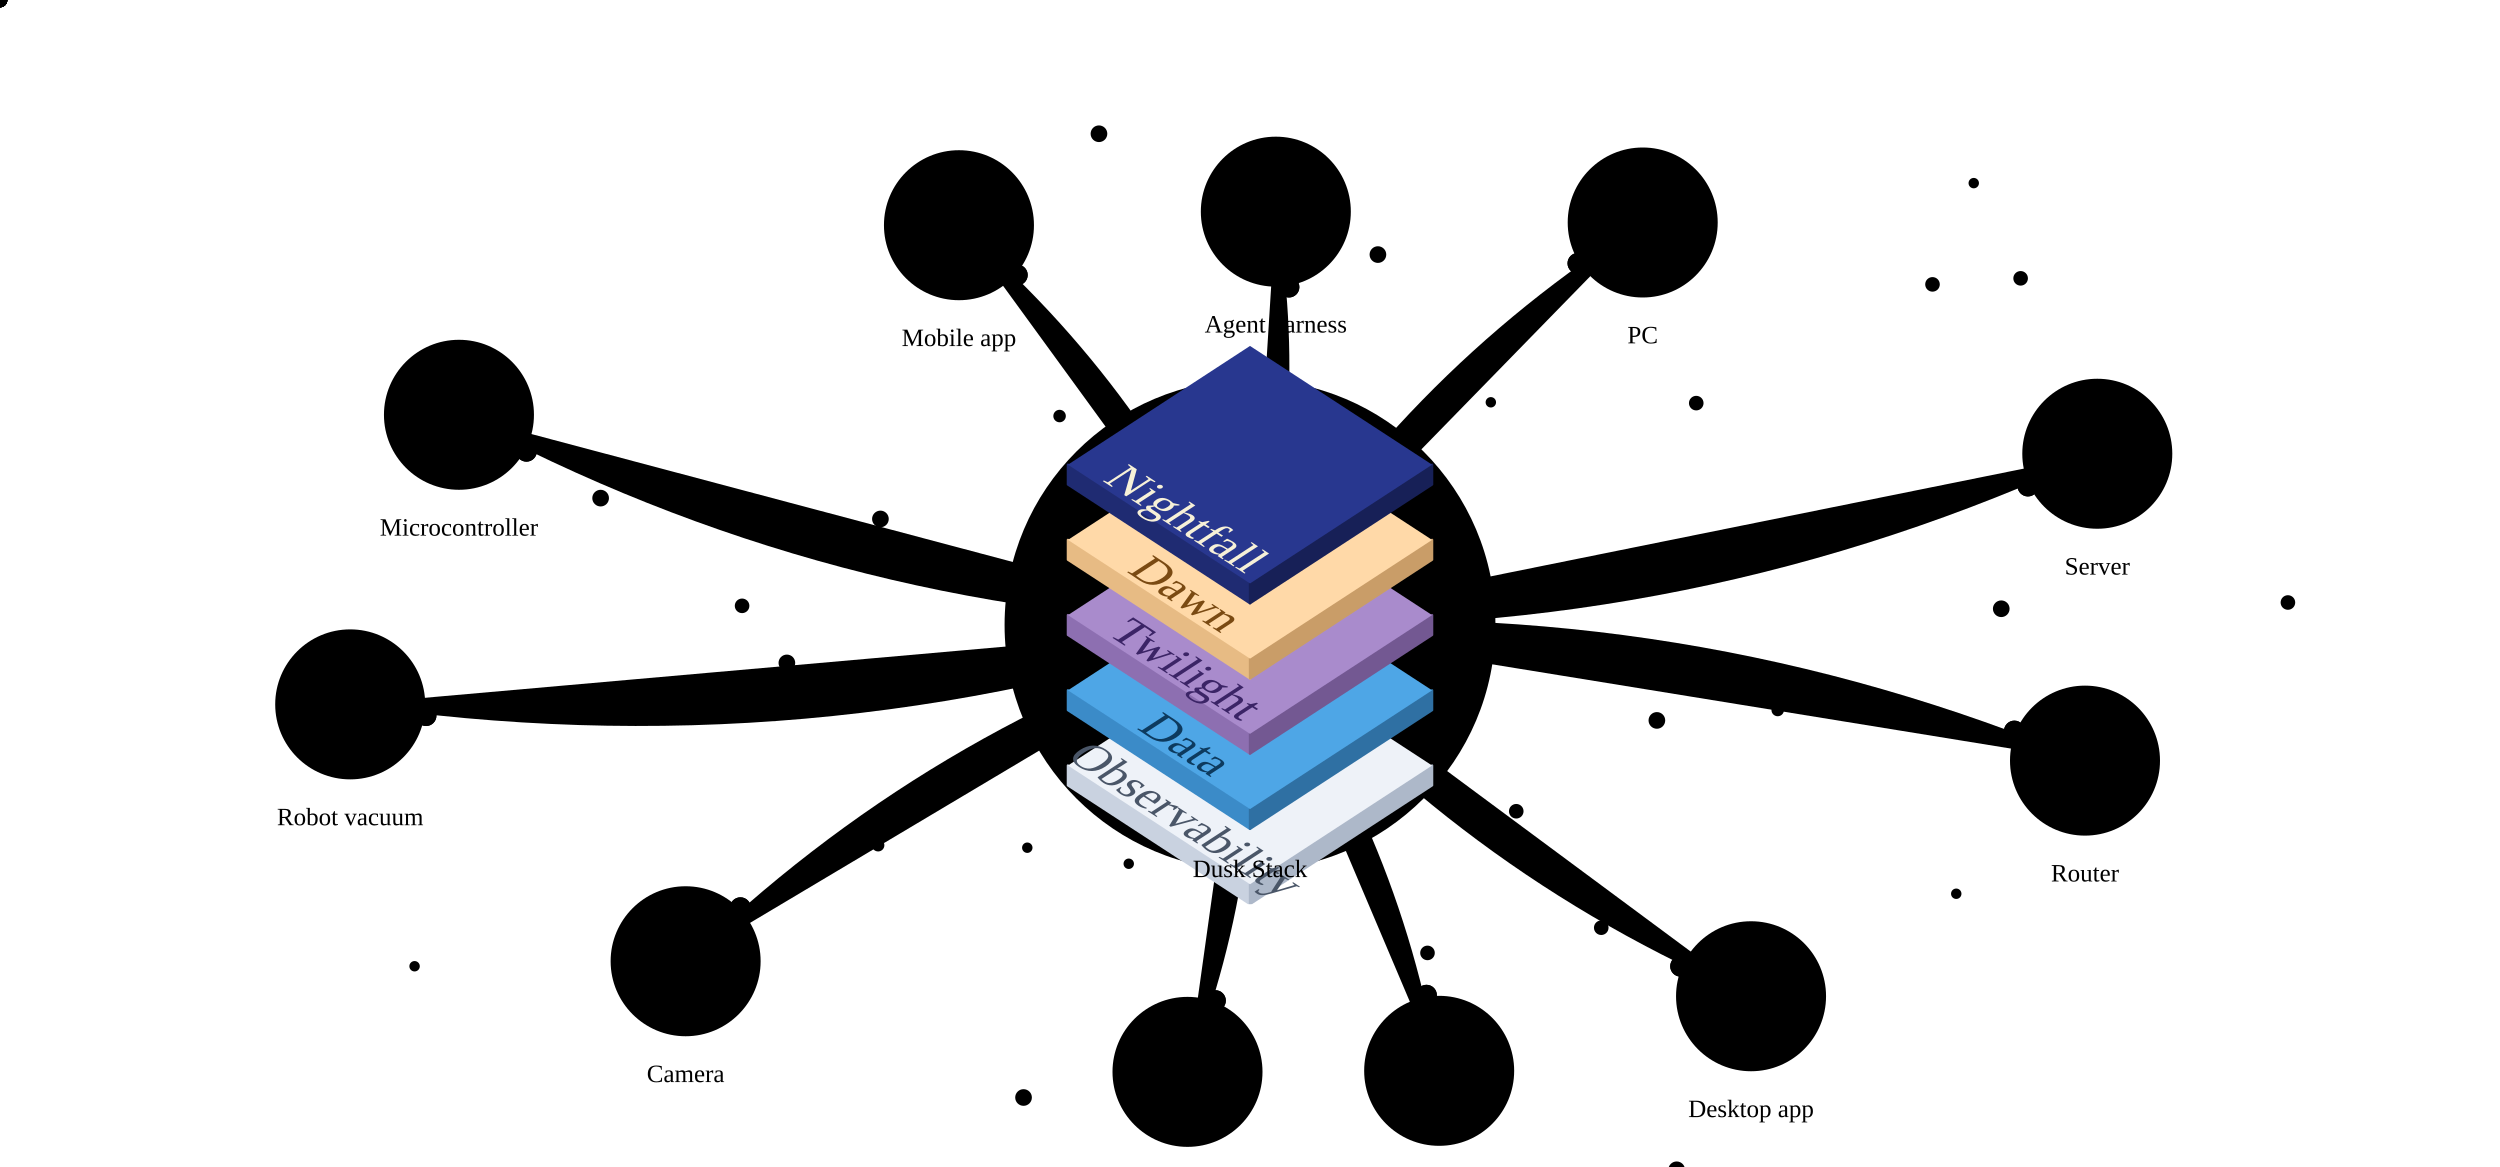
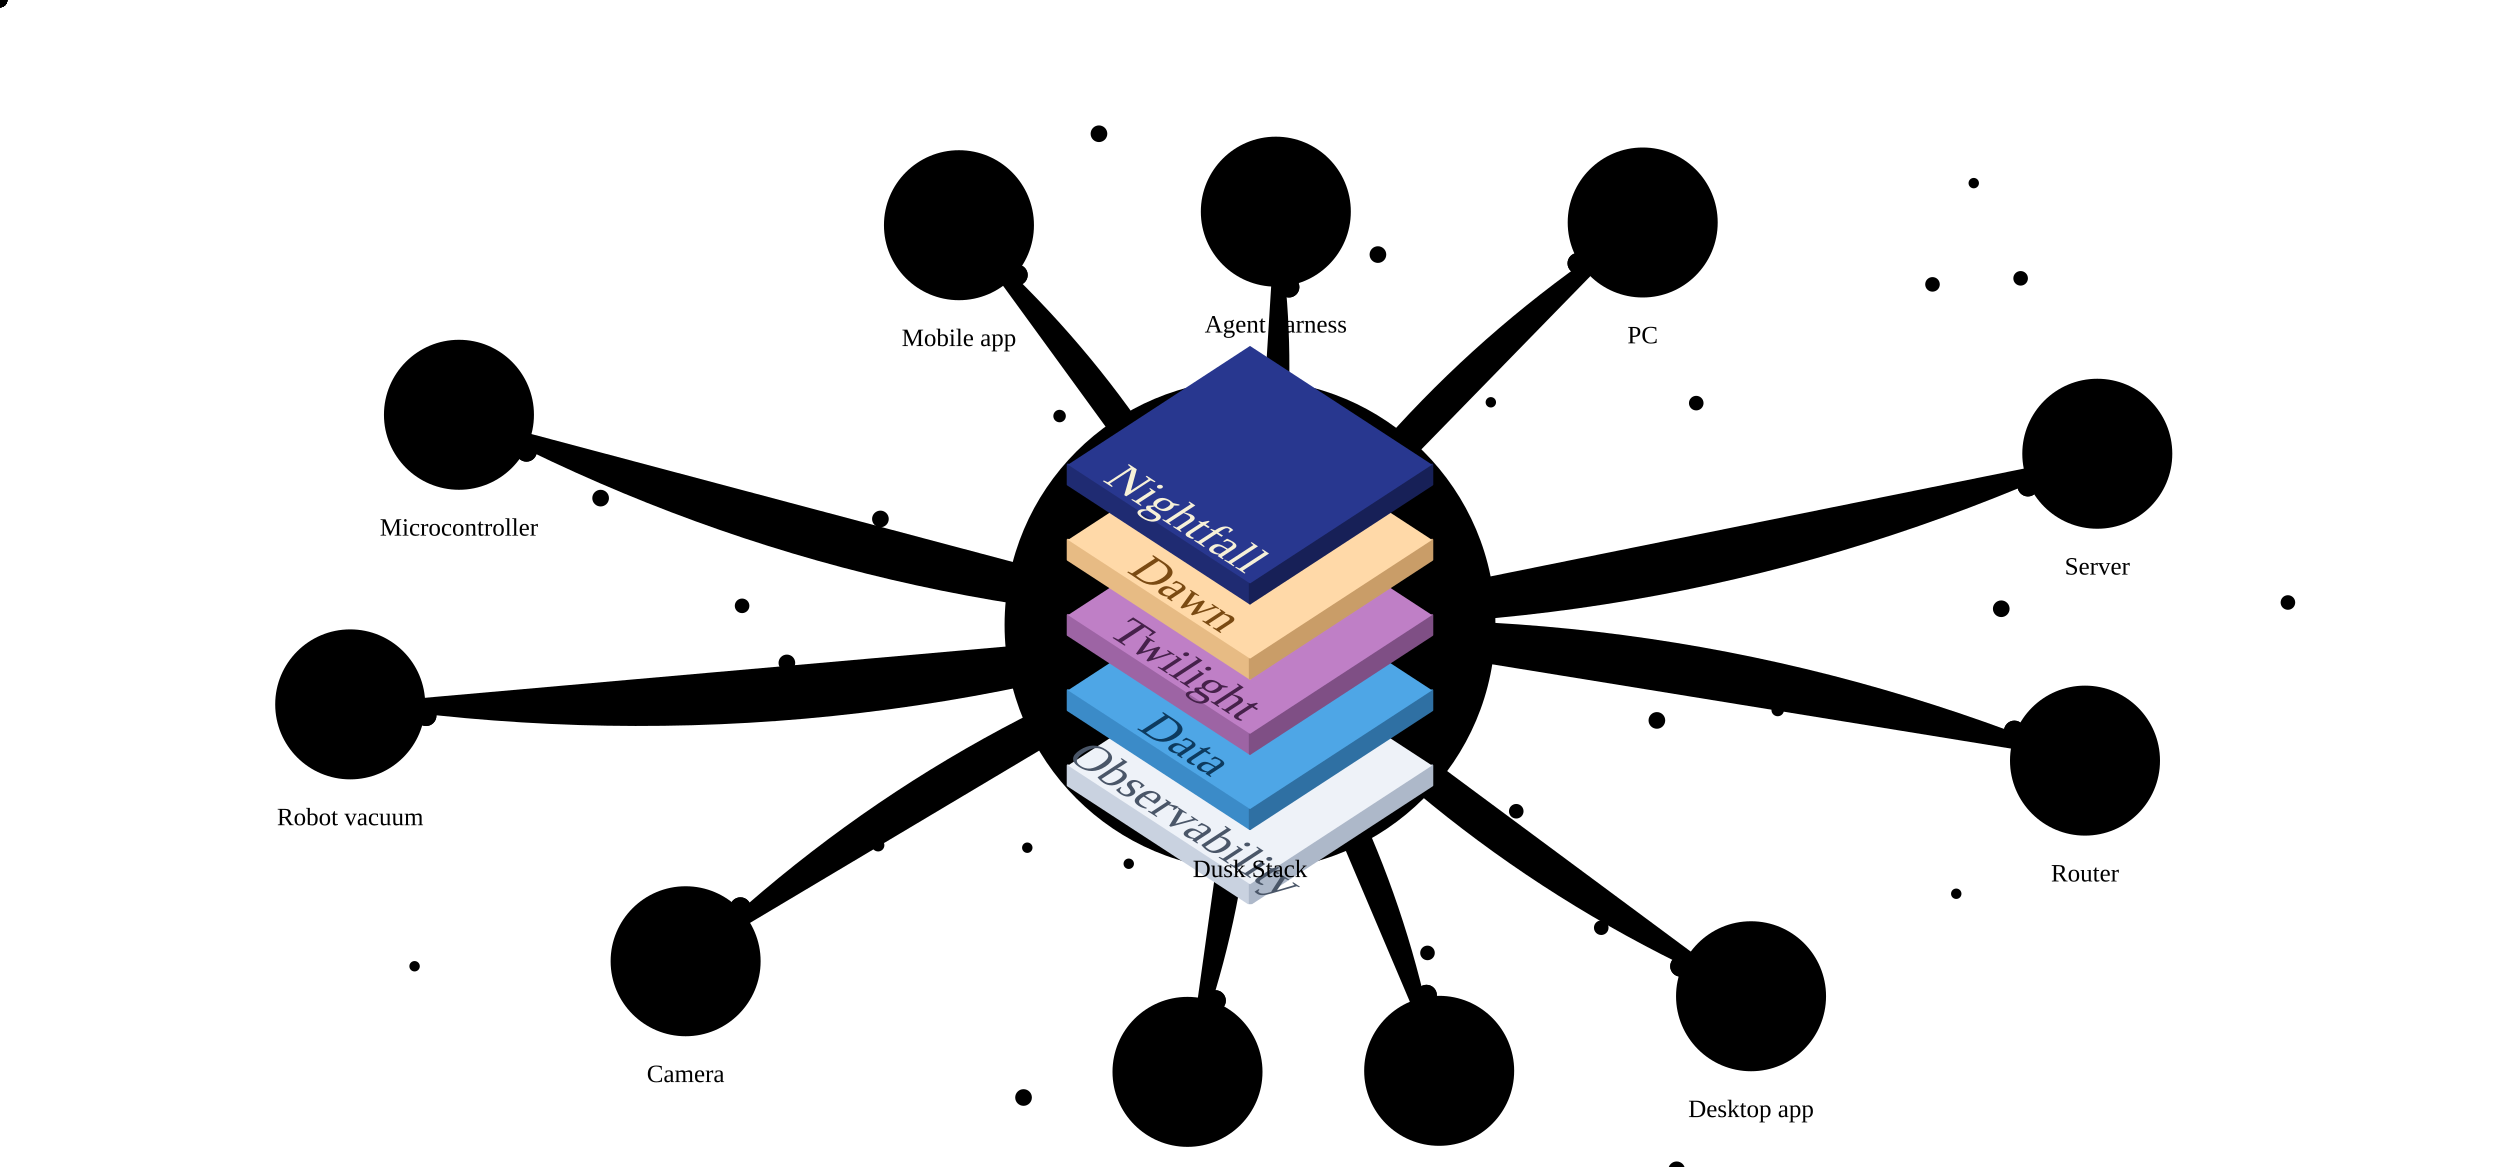
<svg xmlns="http://www.w3.org/2000/svg" class="dusk-fleet__network" viewBox="0 0 1200 560" role="img" aria-labelledby="dusk-fleet-title">
  <defs>
    <symbol id="dusk-glyph-microcontroller" viewBox="-24 -24 48 48">
      <rect x="-13" y="-13" width="26" height="26" rx="3" />
      <rect x="-6" y="-6" width="12" height="12" rx="1.5" />
      <path d="M-8 -13v-5M0 -13v-5M8 -13v-5M-8 13v5M0 13v5M8 13v5M-13 -8h-5M-13 0h-5M-13 8h-5M13 -8h5M13 0h5M13 8h5" />
    </symbol>
    <symbol id="dusk-glyph-phone" viewBox="-24 -24 48 48">
      <rect x="-10" y="-18" width="20" height="36" rx="4" />
      <path d="M-3 13h6" />
    </symbol>
    <symbol id="dusk-glyph-laptop" viewBox="-24 -24 48 48">
      <rect x="-15" y="-13" width="30" height="20" rx="2" />
      <path d="M-21 11h42l-3 5h-36z" />
    </symbol>
    <symbol id="dusk-glyph-server" viewBox="-24 -24 48 48">
      <rect x="-16" y="-17" width="32" height="10" rx="2" />
      <rect x="-16" y="-5" width="32" height="10" rx="2" />
      <rect x="-16" y="7" width="32" height="10" rx="2" />
      <path d="M-10 -12h4M-10 0h4M-10 12h4" />
    </symbol>
    <symbol id="dusk-glyph-router" viewBox="-24 -24 48 48">
      <rect x="-18" y="1" width="36" height="12" rx="3" />
      <path d="M-10 1l-5-14M10 1l5-14M-11 7h2M-5 7h2M1 7h2" />
    </symbol>
    <symbol id="dusk-glyph-desktop" viewBox="-24 -24 48 48">
      <rect x="-18" y="-16" width="36" height="24" rx="2" />
      <path d="M0 8v6M-8 16h16" />
    </symbol>
    <symbol id="dusk-glyph-camera" viewBox="-24 -24 48 48">
      <rect x="-17" y="-11" width="26" height="16" rx="3" />
      <path d="M9 -6l9-4v14l-9-4" />
      <path d="M-10 5l-3 10h10" />
    </symbol>
    <symbol id="dusk-glyph-robot-vacuum" viewBox="-24 -24 48 48">
      <circle r="17" />
      <circle r="5" />
      <path d="M-12 -8a14 14 0 0 1 24 0" />
    </symbol>
    <symbol id="dusk-glyph-car" viewBox="-24 -24 48 48">
      <path d="M-19 6v-6l5-9h22l7 9h4v6z" />
      <circle cx="-10" cy="8" r="4" />
      <circle cx="11" cy="8" r="4" />
    </symbol>
    <symbol id="dusk-glyph-agent-harness" viewBox="-24 -24 48 48">
      <rect x="-15" y="-9" width="30" height="24" rx="5" />
      <circle cx="-6" cy="2" r="2.2" />
      <circle cx="6" cy="2" r="2.2" />
      <path d="M-5 9h10M0 -9v-6" />
      <circle cy="-17" r="2" />
    </symbol>
    <symbol id="dusk-glyph-game" viewBox="-24 -24 48 48">
      <rect x="-19" y="-9" width="38" height="18" rx="9" />
      <path d="M-12 0h8M-8 -4v8" />
      <circle cx="9" cy="-2.5" r="1.8" />
      <circle cx="14" cy="2.5" r="1.8" />
    </symbol>
    <symbol id="dusk-glyph-stack" viewBox="-50 -70.5 100 141">
      <polygon fill="#c9d2e0" stroke="#c9d2e0" stroke-width="0.6" stroke-linejoin="round" points="-46,35.5 0,65.5 0,70.5 -46,40.5" />
      <polygon fill="#adb8c9" stroke="#adb8c9" stroke-width="0.6" stroke-linejoin="round" points="0,65.5 46,35.5 46,40.5 0,70.5" />
      <polygon fill="#eef2f8" points="0,5.5 46,35.5 0,65.5 -46,35.5" />
      <text class="dusk-fleet__hub-print" fill="#4a5668" text-anchor="middle" transform="matrix(0.837611 0.546268 -0.837611 0.546268 -19.32 51.3)">
        Observability
      </text>
      <polygon fill="#3b8bc8" stroke="#3b8bc8" stroke-width="0.6" stroke-linejoin="round" points="-46,16.5 0,46.5 0,51.5 -46,21.5" />
      <polygon fill="#2f70a3" stroke="#2f70a3" stroke-width="0.6" stroke-linejoin="round" points="0,46.5 46,16.5 46,21.5 0,51.5" />
      <polygon fill="#4ea6e6" points="0,-13.5 46,16.5 0,46.5 -46,16.5" />
      <text class="dusk-fleet__hub-print" fill="#0d3a5e" text-anchor="middle" transform="matrix(0.837611 0.546268 -0.837611 0.546268 -19.32 32.3)">
        Data
      </text>
-       <polygon fill="#8d6fb1" stroke="#8d6fb1" stroke-width="0.6" stroke-linejoin="round" points="-46,-2.5 0,27.5 0,32.5 -46,2.5" />
-       <polygon fill="#735892" stroke="#735892" stroke-width="0.6" stroke-linejoin="round" points="0,27.5 46,-2.5 46,2.5 0,32.5" />
-       <polygon fill="#a98bcc" points="0,-32.5 46,-2.5 0,27.5 -46,-2.5" />
-       <text class="dusk-fleet__hub-print" fill="#3b2466" text-anchor="middle" transform="matrix(0.837611 0.546268 -0.837611 0.546268 -19.32 13.3)">
+       <polygon fill="#9d64a4" stroke="#9d64a4" stroke-width="0.6" stroke-linejoin="round" points="-46,-2.5 0,27.5 0,32.5 -46,2.5" />
+       <polygon fill="#7f4f85" stroke="#7f4f85" stroke-width="0.6" stroke-linejoin="round" points="0,27.5 46,-2.5 46,2.5 0,32.5" />
+       <polygon fill="#bf7fc6" points="0,-32.5 46,-2.5 0,27.5 -46,-2.5" />
+       <text class="dusk-fleet__hub-print" fill="#45214a" text-anchor="middle" transform="matrix(0.837611 0.546268 -0.837611 0.546268 -19.32 13.3)">
        Twilight
      </text>
      <polygon fill="#e7bb84" stroke="#e7bb84" stroke-width="0.6" stroke-linejoin="round" points="-46,-21.5 0,8.5 0,13.5 -46,-16.5" />
      <polygon fill="#c99d68" stroke="#c99d68" stroke-width="0.6" stroke-linejoin="round" points="0,8.5 46,-21.5 46,-16.5 0,13.5" />
      <polygon fill="#ffd9a8" points="0,-51.5 46,-21.5 0,8.5 -46,-21.5" />
      <text class="dusk-fleet__hub-print" fill="#7a4a12" text-anchor="middle" transform="matrix(0.837611 0.546268 -0.837611 0.546268 -19.32 -5.7)">
        Dawn
      </text>
      <polygon fill="#1f2b72" stroke="#1f2b72" stroke-width="0.6" stroke-linejoin="round" points="-46,-40.5 0,-10.5 0,-5.5 -46,-35.5" />
      <polygon fill="#172057" stroke="#172057" stroke-width="0.6" stroke-linejoin="round" points="0,-10.5 46,-40.5 46,-35.5 0,-5.5" />
      <polygon fill="#28378f" points="0,-70.5 46,-40.5 0,-10.5 -46,-40.5" />
      <text class="dusk-fleet__hub-print" fill="#f7f1d8" text-anchor="middle" transform="matrix(0.837611 0.546268 -0.837611 0.546268 -19.32 -24.7)">
        Nightfall
      </text>
    </symbol>
  </defs>
  <circle class="dusk-fleet__hub-glow" cx="600" cy="300" r="117.8" />
  <g class="dusk-fleet__tiny">
    <path class="dusk-fleet__link dusk-fleet__link--faint" id="dusk-tiny-0" d="M600 300L493.1 406.9" />
    <path class="dusk-fleet__link dusk-fleet__link--faint" id="dusk-tiny-1" d="M600 300L465.1 375.9" />
    <path class="dusk-fleet__link dusk-fleet__link--faint" id="dusk-tiny-2" d="M600 300L795.3 345.8" />
    <path class="dusk-fleet__link dusk-fleet__link--faint" id="dusk-tiny-3" d="M600 300L422.6 249.1" />
    <path class="dusk-fleet__link dusk-fleet__link--faint" id="dusk-tiny-4" d="M600 300L853.3 340.8" />
    <path class="dusk-fleet__link dusk-fleet__link--faint" id="dusk-tiny-5" d="M600 300L541.8 414.6" />
    <path class="dusk-fleet__link dusk-fleet__link--faint" id="dusk-tiny-6" d="M600 300L508.6 199.7" />
    <path class="dusk-fleet__link dusk-fleet__link--faint" id="dusk-tiny-7" d="M600 300L628.4 591.7" />
    <path class="dusk-fleet__link dusk-fleet__link--faint" id="dusk-tiny-8" d="M600 300L661.4 122.2" />
    <path class="dusk-fleet__link dusk-fleet__link--faint" id="dusk-tiny-9" d="M600 300L421.5 405.7" />
    <path class="dusk-fleet__link dusk-fleet__link--faint" id="dusk-tiny-10" d="M600 300L927.6 136.5" />
    <path class="dusk-fleet__link dusk-fleet__link--faint" id="dusk-tiny-11" d="M600 300L356.2 290.8" />
    <path class="dusk-fleet__link dusk-fleet__link--faint" id="dusk-tiny-12" d="M600 300L814.2 193.5" />
    <path class="dusk-fleet__link dusk-fleet__link--faint" id="dusk-tiny-13" d="M600 300L1098.2 289.2" />
    <path class="dusk-fleet__link dusk-fleet__link--faint" id="dusk-tiny-14" d="M600 300L491.3 526.8" />
    <path class="dusk-fleet__link dusk-fleet__link--faint" id="dusk-tiny-15" d="M600 300L199 463.8" />
    <path class="dusk-fleet__link dusk-fleet__link--faint" id="dusk-tiny-16" d="M600 300L768.6 445.3" />
    <path class="dusk-fleet__link dusk-fleet__link--faint" id="dusk-tiny-17" d="M600 300L969.9 133.6" />
    <path class="dusk-fleet__link dusk-fleet__link--faint" id="dusk-tiny-18" d="M600 300L625.7 405.6" />
    <path class="dusk-fleet__link dusk-fleet__link--faint" id="dusk-tiny-19" d="M600 300L585.4 390.8" />
    <path class="dusk-fleet__link dusk-fleet__link--faint" id="dusk-tiny-20" d="M600 300L947.4 87.9" />
    <path class="dusk-fleet__link dusk-fleet__link--faint" id="dusk-tiny-21" d="M600 300L288.3 239.1" />
    <path class="dusk-fleet__link dusk-fleet__link--faint" id="dusk-tiny-22" d="M600 300L939 429" />
    <path class="dusk-fleet__link dusk-fleet__link--faint" id="dusk-tiny-23" d="M600 300L804.8 561.5" />
    <path class="dusk-fleet__link dusk-fleet__link--faint" id="dusk-tiny-24" d="M600 300L727.8 389.4" />
    <path class="dusk-fleet__link dusk-fleet__link--faint" id="dusk-tiny-25" d="M600 300L685.2 457.4" />
    <path class="dusk-fleet__link dusk-fleet__link--faint" id="dusk-tiny-26" d="M600 300L377.7 318.2" />
    <path class="dusk-fleet__link dusk-fleet__link--faint" id="dusk-tiny-27" d="M600 300L960.6 292.2" />
    <path class="dusk-fleet__link dusk-fleet__link--faint" id="dusk-tiny-28" d="M600 300L527.5 64.2" />
    <path class="dusk-fleet__link dusk-fleet__link--faint" id="dusk-tiny-29" d="M600 300L715.6 193.1" />
    <circle cx="493.1" cy="406.9" r="2.5" />
    <circle cx="465.1" cy="375.9" r="3" />
    <circle cx="795.3" cy="345.8" r="4" />
    <circle cx="422.6" cy="249.1" r="4" />
    <circle cx="853.3" cy="340.8" r="3" />
    <circle cx="541.8" cy="414.6" r="2.5" />
    <circle cx="508.6" cy="199.7" r="3" />
    <circle cx="628.4" cy="591.7" r="4" />
    <circle cx="661.4" cy="122.2" r="4" />
    <circle cx="421.5" cy="405.7" r="3" />
    <circle cx="927.6" cy="136.5" r="3.5" />
    <circle cx="356.2" cy="290.8" r="3.5" />
    <circle cx="814.2" cy="193.5" r="3.5" />
    <circle cx="1098.2" cy="289.2" r="3.5" />
    <circle cx="491.3" cy="526.8" r="4" />
    <circle cx="199" cy="463.8" r="2.5" />
    <circle cx="768.6" cy="445.3" r="3.5" />
    <circle cx="969.9" cy="133.6" r="3.5" />
    <circle cx="625.7" cy="405.6" r="3" />
    <circle cx="585.4" cy="390.8" r="4" />
    <circle cx="947.4" cy="87.9" r="2.5" />
    <circle cx="288.3" cy="239.1" r="4" />
    <circle cx="939" cy="429" r="2.5" />
    <circle cx="804.8" cy="561.5" r="4" />
    <circle cx="727.8" cy="389.4" r="3.5" />
    <circle cx="685.2" cy="457.4" r="3.5" />
    <circle cx="377.7" cy="318.2" r="4" />
    <circle cx="960.6" cy="292.2" r="4" />
    <circle cx="527.5" cy="64.2" r="4" />
    <circle cx="715.6" cy="193.1" r="2.5" />
    <circle class="dusk-packet dusk-packet--faint" r="2.5">
      <animateMotion dur="3.2s" begin="-0s" repeatCount="indefinite" keyPoints="1;0" keyTimes="0;1" calcMode="linear">
        <mpath href="#dusk-tiny-0" />
      </animateMotion>
    </circle>
    <circle class="dusk-packet dusk-packet--faint" r="2.5">
      <animateMotion dur="4.1s" begin="-2.1s" repeatCount="indefinite" keyPoints="1;0" keyTimes="0;1" calcMode="linear">
        <mpath href="#dusk-tiny-3" />
      </animateMotion>
    </circle>
    <circle class="dusk-packet dusk-packet--faint" r="2.5">
      <animateMotion dur="4.9s" begin="-4.3s" repeatCount="indefinite" keyPoints="1;0" keyTimes="0;1" calcMode="linear">
        <mpath href="#dusk-tiny-6" />
      </animateMotion>
    </circle>
    <circle class="dusk-packet dusk-packet--faint" r="2.5">
      <animateMotion dur="4s" begin="-2.4s" repeatCount="indefinite" keyPoints="1;0" keyTimes="0;1" calcMode="linear">
        <mpath href="#dusk-tiny-9" />
      </animateMotion>
    </circle>
    <circle class="dusk-packet dusk-packet--faint" r="2.5">
      <animateMotion dur="4.9s" begin="-3.6s" repeatCount="indefinite" keyPoints="1;0" keyTimes="0;1" calcMode="linear">
        <mpath href="#dusk-tiny-12" />
      </animateMotion>
    </circle>
    <circle class="dusk-packet dusk-packet--faint" r="2.5">
      <animateMotion dur="3.9s" begin="-2.7s" repeatCount="indefinite" keyPoints="1;0" keyTimes="0;1" calcMode="linear">
        <mpath href="#dusk-tiny-15" />
      </animateMotion>
    </circle>
    <circle class="dusk-packet dusk-packet--faint" r="2.5">
      <animateMotion dur="4.8s" begin="-3.1s" repeatCount="indefinite" keyPoints="1;0" keyTimes="0;1" calcMode="linear">
        <mpath href="#dusk-tiny-18" />
      </animateMotion>
    </circle>
    <circle class="dusk-packet dusk-packet--faint" r="2.5">
      <animateMotion dur="3.9s" begin="-3.2s" repeatCount="indefinite" keyPoints="1;0" keyTimes="0;1" calcMode="linear">
        <mpath href="#dusk-tiny-21" />
      </animateMotion>
    </circle>
    <circle class="dusk-packet dusk-packet--faint" r="2.5">
      <animateMotion dur="4.8s" begin="-2.8s" repeatCount="indefinite" keyPoints="1;0" keyTimes="0;1" calcMode="linear">
        <mpath href="#dusk-tiny-24" />
      </animateMotion>
    </circle>
    <circle class="dusk-packet dusk-packet--faint" r="2.5">
      <animateMotion dur="3.8s" begin="-0s" repeatCount="indefinite" keyPoints="1;0" keyTimes="0;1" calcMode="linear">
        <mpath href="#dusk-tiny-27" />
      </animateMotion>
    </circle>
  </g>
  <g class="dusk-arm">
    <path class="dusk-fleet__link" id="dusk-link-phone" d="M600 300Q553.2 187.3 460.3 108.1" />
    <circle class="dusk-packet" r="3.5">
      <animateMotion dur="3s" begin="-0.8s" repeatCount="indefinite" keyPoints="1;0" keyTimes="0;1" calcMode="linear">
        <mpath href="#dusk-link-phone" />
      </animateMotion>
    </circle>
    <g class="dusk-node" transform="translate(460.3 108.1)">
      <circle class="dusk-node__ring" r="36" />
      <use class="dusk-node__glyph" href="#dusk-glyph-phone" x="-24" y="-24" width="48" height="48" />
      <circle class="dusk-node__pulse" cx="28" cy="23.9" r="5" style="animation-delay: -0.5s" />
      <circle class="dusk-node__online" cx="28" cy="23.9" r="5" />
    </g>
    <text class="dusk-node__label" x="460.3" y="166.1" text-anchor="middle">
      Mobile app
    </text>
  </g>
  <g class="dusk-arm">
    <path class="dusk-fleet__link" id="dusk-link-agent-harness" d="M600 300Q630 202.3 612.4 101.6" />
    <circle class="dusk-packet" r="3.5">
      <animateMotion dur="3.4s" begin="-1.1s" repeatCount="indefinite">
        <mpath href="#dusk-link-agent-harness" />
      </animateMotion>
    </circle>
    <g class="dusk-node" transform="translate(612.4 101.6)">
      <circle class="dusk-node__ring" r="36" />
      <use class="dusk-node__glyph" href="#dusk-glyph-agent-harness" x="-24" y="-24" width="48" height="48" />
      <circle class="dusk-node__pulse" cx="6.3" cy="36.2" r="5" style="animation-delay: -1.1s" />
      <circle class="dusk-node__online" cx="6.3" cy="36.2" r="5" />
    </g>
    <text class="dusk-node__label" x="612.4" y="159.6" text-anchor="middle">
      Agent harness
    </text>
  </g>
  <g class="dusk-arm">
    <path class="dusk-fleet__link" id="dusk-link-laptop" d="M600 300Q671.1 180.8 788.5 106.8" />
    <circle class="dusk-packet" r="3.5">
      <animateMotion dur="3.3s" begin="-1.7s" repeatCount="indefinite">
        <mpath href="#dusk-link-laptop" />
      </animateMotion>
    </circle>
    <g class="dusk-node" transform="translate(788.5 106.8)">
      <circle class="dusk-node__ring" r="36" />
      <use class="dusk-node__glyph" href="#dusk-glyph-laptop" x="-24" y="-24" width="48" height="48" />
      <circle class="dusk-node__pulse" cx="-31.1" cy="19.6" r="5" style="animation-delay: -0.9s" />
      <circle class="dusk-node__online" cx="-31.1" cy="19.6" r="5" />
    </g>
    <text class="dusk-node__label" x="788.5" y="164.8" text-anchor="middle">
      PC
    </text>
  </g>
  <g class="dusk-arm">
    <path class="dusk-fleet__link" id="dusk-link-server" d="M600 300Q813.2 307.7 1006.7 217.8" />
    <circle class="dusk-packet" r="3.5">
      <animateMotion dur="3.7s" begin="-2.5s" repeatCount="indefinite">
        <mpath href="#dusk-link-server" />
      </animateMotion>
    </circle>
    <g class="dusk-node" transform="translate(1006.7 217.8)">
      <circle class="dusk-node__ring" r="36" />
      <use class="dusk-node__glyph" href="#dusk-glyph-server" x="-24" y="-24" width="48" height="48" />
      <circle class="dusk-node__pulse" cx="-33.3" cy="15.5" r="5" style="animation-delay: -1.4s" />
      <circle class="dusk-node__online" cx="-33.3" cy="15.5" r="5" />
    </g>
    <text class="dusk-node__label" x="1006.7" y="275.8" text-anchor="middle">
      Server
    </text>
  </g>
  <g class="dusk-arm">
    <path class="dusk-fleet__link" id="dusk-link-router" d="M600 300Q808.2 284.5 1000.8 365.1" />
    <circle class="dusk-packet" r="3.5">
      <animateMotion dur="4.1s" begin="-3.3s" repeatCount="indefinite" keyPoints="1;0" keyTimes="0;1" calcMode="linear">
        <mpath href="#dusk-link-router" />
      </animateMotion>
    </circle>
    <g class="dusk-node" transform="translate(1000.8 365.1)">
      <circle class="dusk-node__ring" r="36" />
      <use class="dusk-node__glyph" href="#dusk-glyph-router" x="-24" y="-24" width="48" height="48" />
      <circle class="dusk-node__pulse" cx="-33.9" cy="-14.2" r="5" style="animation-delay: -1.9s" />
      <circle class="dusk-node__online" cx="-33.9" cy="-14.2" r="5" />
    </g>
    <text class="dusk-node__label" x="1000.8" y="423.1" text-anchor="middle">
      Router
    </text>
  </g>
  <g class="dusk-arm">
    <path class="dusk-fleet__link" id="dusk-link-desktop" d="M600 300Q698.8 418 840.5 478.2" />
    <circle class="dusk-packet" r="3.5">
      <animateMotion dur="2.9s" begin="-1.3s" repeatCount="indefinite">
        <mpath href="#dusk-link-desktop" />
      </animateMotion>
    </circle>
    <g class="dusk-node" transform="translate(840.5 478.2)">
      <circle class="dusk-node__ring" r="36" />
      <use class="dusk-node__glyph" href="#dusk-glyph-desktop" x="-24" y="-24" width="48" height="48" />
      <circle class="dusk-node__pulse" cx="-33.8" cy="-14.4" r="5" style="animation-delay: -2.3s" />
      <circle class="dusk-node__online" cx="-33.8" cy="-14.4" r="5" />
    </g>
    <text class="dusk-node__label" x="840.5" y="536.2" text-anchor="middle">
      Desktop app
    </text>
  </g>
  <g class="dusk-arm">
    <path class="dusk-fleet__link" id="dusk-link-game" d="M600 300Q671.1 396.1 690.8 514" />
    <circle class="dusk-packet" r="3.5">
      <animateMotion dur="3.1s" begin="-2s" repeatCount="indefinite" keyPoints="1;0" keyTimes="0;1" calcMode="linear">
        <mpath href="#dusk-link-game" />
      </animateMotion>
    </circle>
    <g class="dusk-node" transform="translate(690.8 514)">
      <circle class="dusk-node__ring" r="36" />
      <use class="dusk-node__glyph" href="#dusk-glyph-game" x="-24" y="-24" width="48" height="48" />
      <circle class="dusk-node__pulse" cx="-6.1" cy="-36.3" r="5" style="animation-delay: -2s" />
      <circle class="dusk-node__online" cx="-6.1" cy="-36.3" r="5" />
    </g>
    <text class="dusk-node__label" x="690.8" y="572.0" text-anchor="middle">
      Game
    </text>
  </g>
  <g class="dusk-arm">
    <path class="dusk-fleet__link" id="dusk-link-car" d="M600 300Q610.7 410.8 570 514.5" />
    <circle class="dusk-packet" r="3.5">
      <animateMotion dur="3.2s" begin="-1.8s" repeatCount="indefinite">
        <mpath href="#dusk-link-car" />
      </animateMotion>
    </circle>
    <g class="dusk-node" transform="translate(570 514.5)">
      <circle class="dusk-node__ring" r="36" />
      <use class="dusk-node__glyph" href="#dusk-glyph-car" x="-24" y="-24" width="48" height="48" />
      <circle class="dusk-node__pulse" cx="13.4" cy="-34.2" r="5" style="animation-delay: -0.4s" />
      <circle class="dusk-node__online" cx="13.4" cy="-34.2" r="5" />
    </g>
    <text class="dusk-node__label" x="570" y="572.5" text-anchor="middle">
      Car
    </text>
  </g>
  <g class="dusk-arm">
    <path class="dusk-fleet__link" id="dusk-link-camera" d="M600 300Q445.2 348.2 329.1 461.4" />
    <circle class="dusk-packet" r="3.5">
      <animateMotion dur="3.6s" begin="-2.2s" repeatCount="indefinite" keyPoints="1;0" keyTimes="0;1" calcMode="linear">
        <mpath href="#dusk-link-camera" />
      </animateMotion>
    </circle>
    <g class="dusk-node" transform="translate(329.1 461.4)">
      <circle class="dusk-node__ring" r="36" />
      <use class="dusk-node__glyph" href="#dusk-glyph-camera" x="-24" y="-24" width="48" height="48" />
      <circle class="dusk-node__pulse" cx="26.3" cy="-25.7" r="5" style="animation-delay: -0.9s" />
      <circle class="dusk-node__online" cx="26.3" cy="-25.7" r="5" />
    </g>
    <text class="dusk-node__label" x="329.1" y="519.4" text-anchor="middle">
      Camera
    </text>
  </g>
  <g class="dusk-arm">
    <path class="dusk-fleet__link" id="dusk-link-robot-vacuum" d="M600 300Q388.6 370.9 168.1 338.1" />
    <circle class="dusk-packet" r="3.5">
      <animateMotion dur="4s" begin="-2.7s" repeatCount="indefinite">
        <mpath href="#dusk-link-robot-vacuum" />
      </animateMotion>
    </circle>
    <g class="dusk-node" transform="translate(168.1 338.1)">
      <circle class="dusk-node__ring" r="36" />
      <use class="dusk-node__glyph" href="#dusk-glyph-robot-vacuum" x="-24" y="-24" width="48" height="48" />
      <circle class="dusk-node__pulse" cx="36.4" cy="5.4" r="5" style="animation-delay: -1.4s" />
      <circle class="dusk-node__online" cx="36.4" cy="5.4" r="5" />
    </g>
    <text class="dusk-node__label" x="168.1" y="396.1" text-anchor="middle">
      Robot vacuum
    </text>
  </g>
  <g class="dusk-arm">
    <path class="dusk-fleet__link" id="dusk-link-microcontroller" d="M600 300Q398.1 295.1 220.3 199.1" />
    <circle class="dusk-packet" r="3.5">
      <animateMotion dur="2.6s" begin="-0s" repeatCount="indefinite">
        <mpath href="#dusk-link-microcontroller" />
      </animateMotion>
    </circle>
    <g class="dusk-node" transform="translate(220.3 199.1)">
      <circle class="dusk-node__ring" r="36" />
      <use class="dusk-node__glyph" href="#dusk-glyph-microcontroller" x="-24" y="-24" width="48" height="48" />
      <circle class="dusk-node__pulse" cx="32.4" cy="17.5" r="5" style="animation-delay: -0s" />
      <circle class="dusk-node__online" cx="32.4" cy="17.5" r="5" />
    </g>
    <text class="dusk-node__label" x="220.3" y="257.1" text-anchor="middle">
      Microcontroller
    </text>
  </g>
  <use class="dusk-fleet__hub" href="#dusk-glyph-stack" x="505" y="166" width="190" height="268" />
  <text class="dusk-fleet__hub-label" x="600" y="421" text-anchor="middle">
    Dusk Stack
  </text>
</svg>
